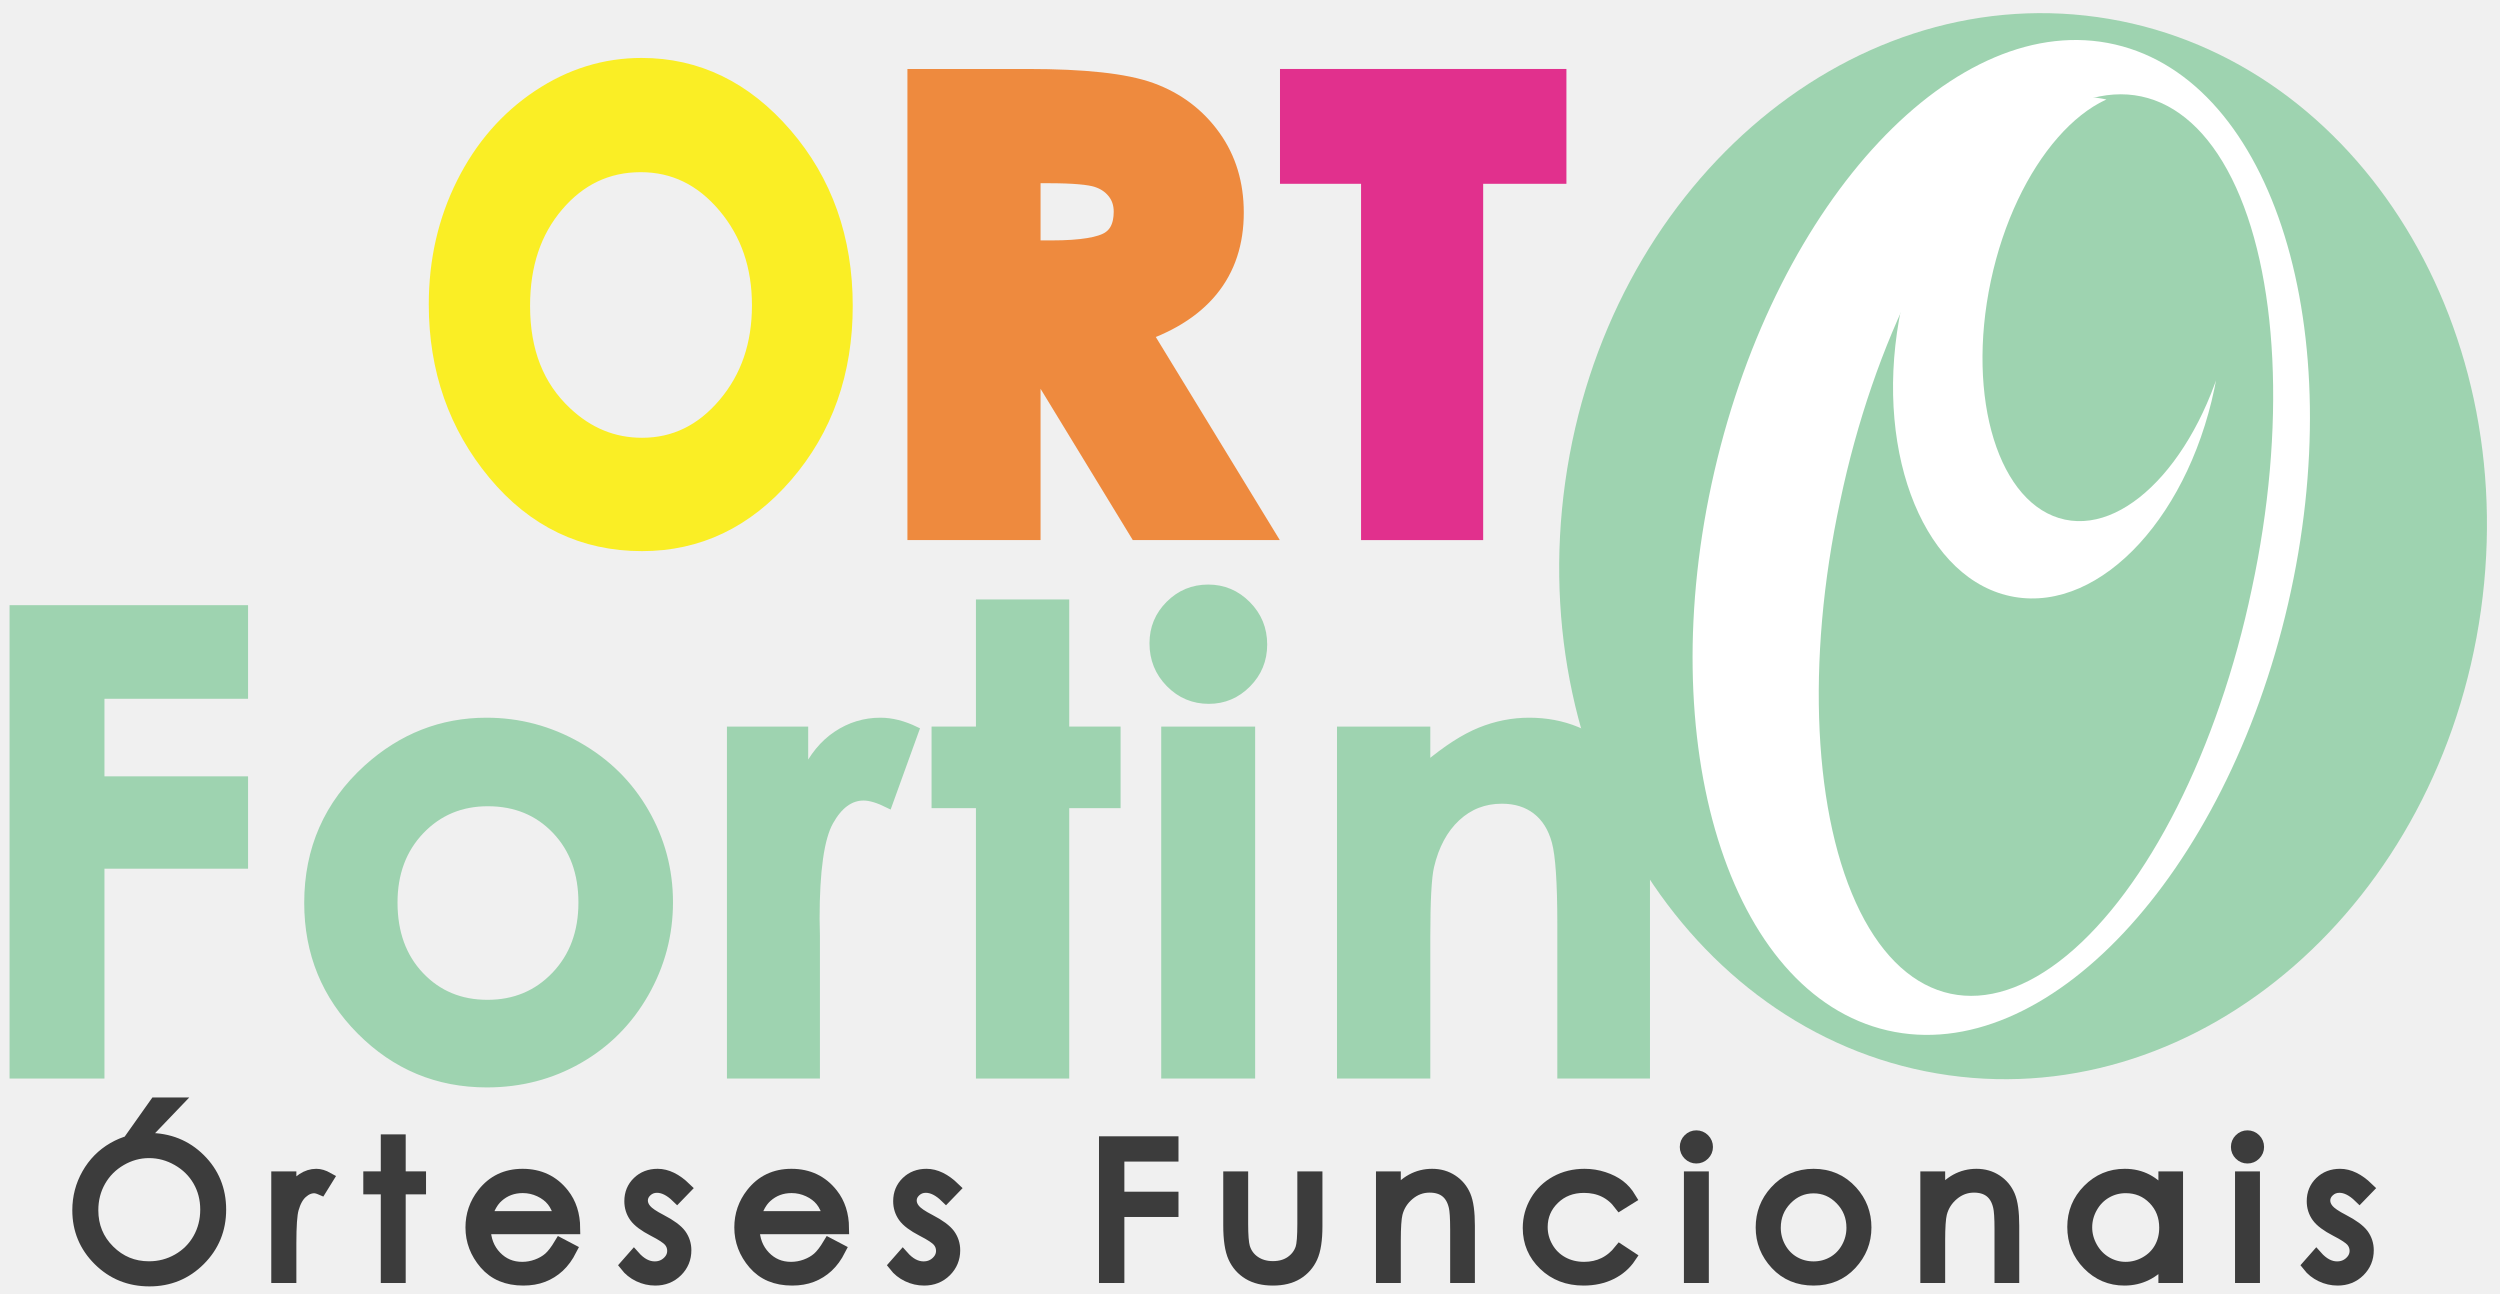
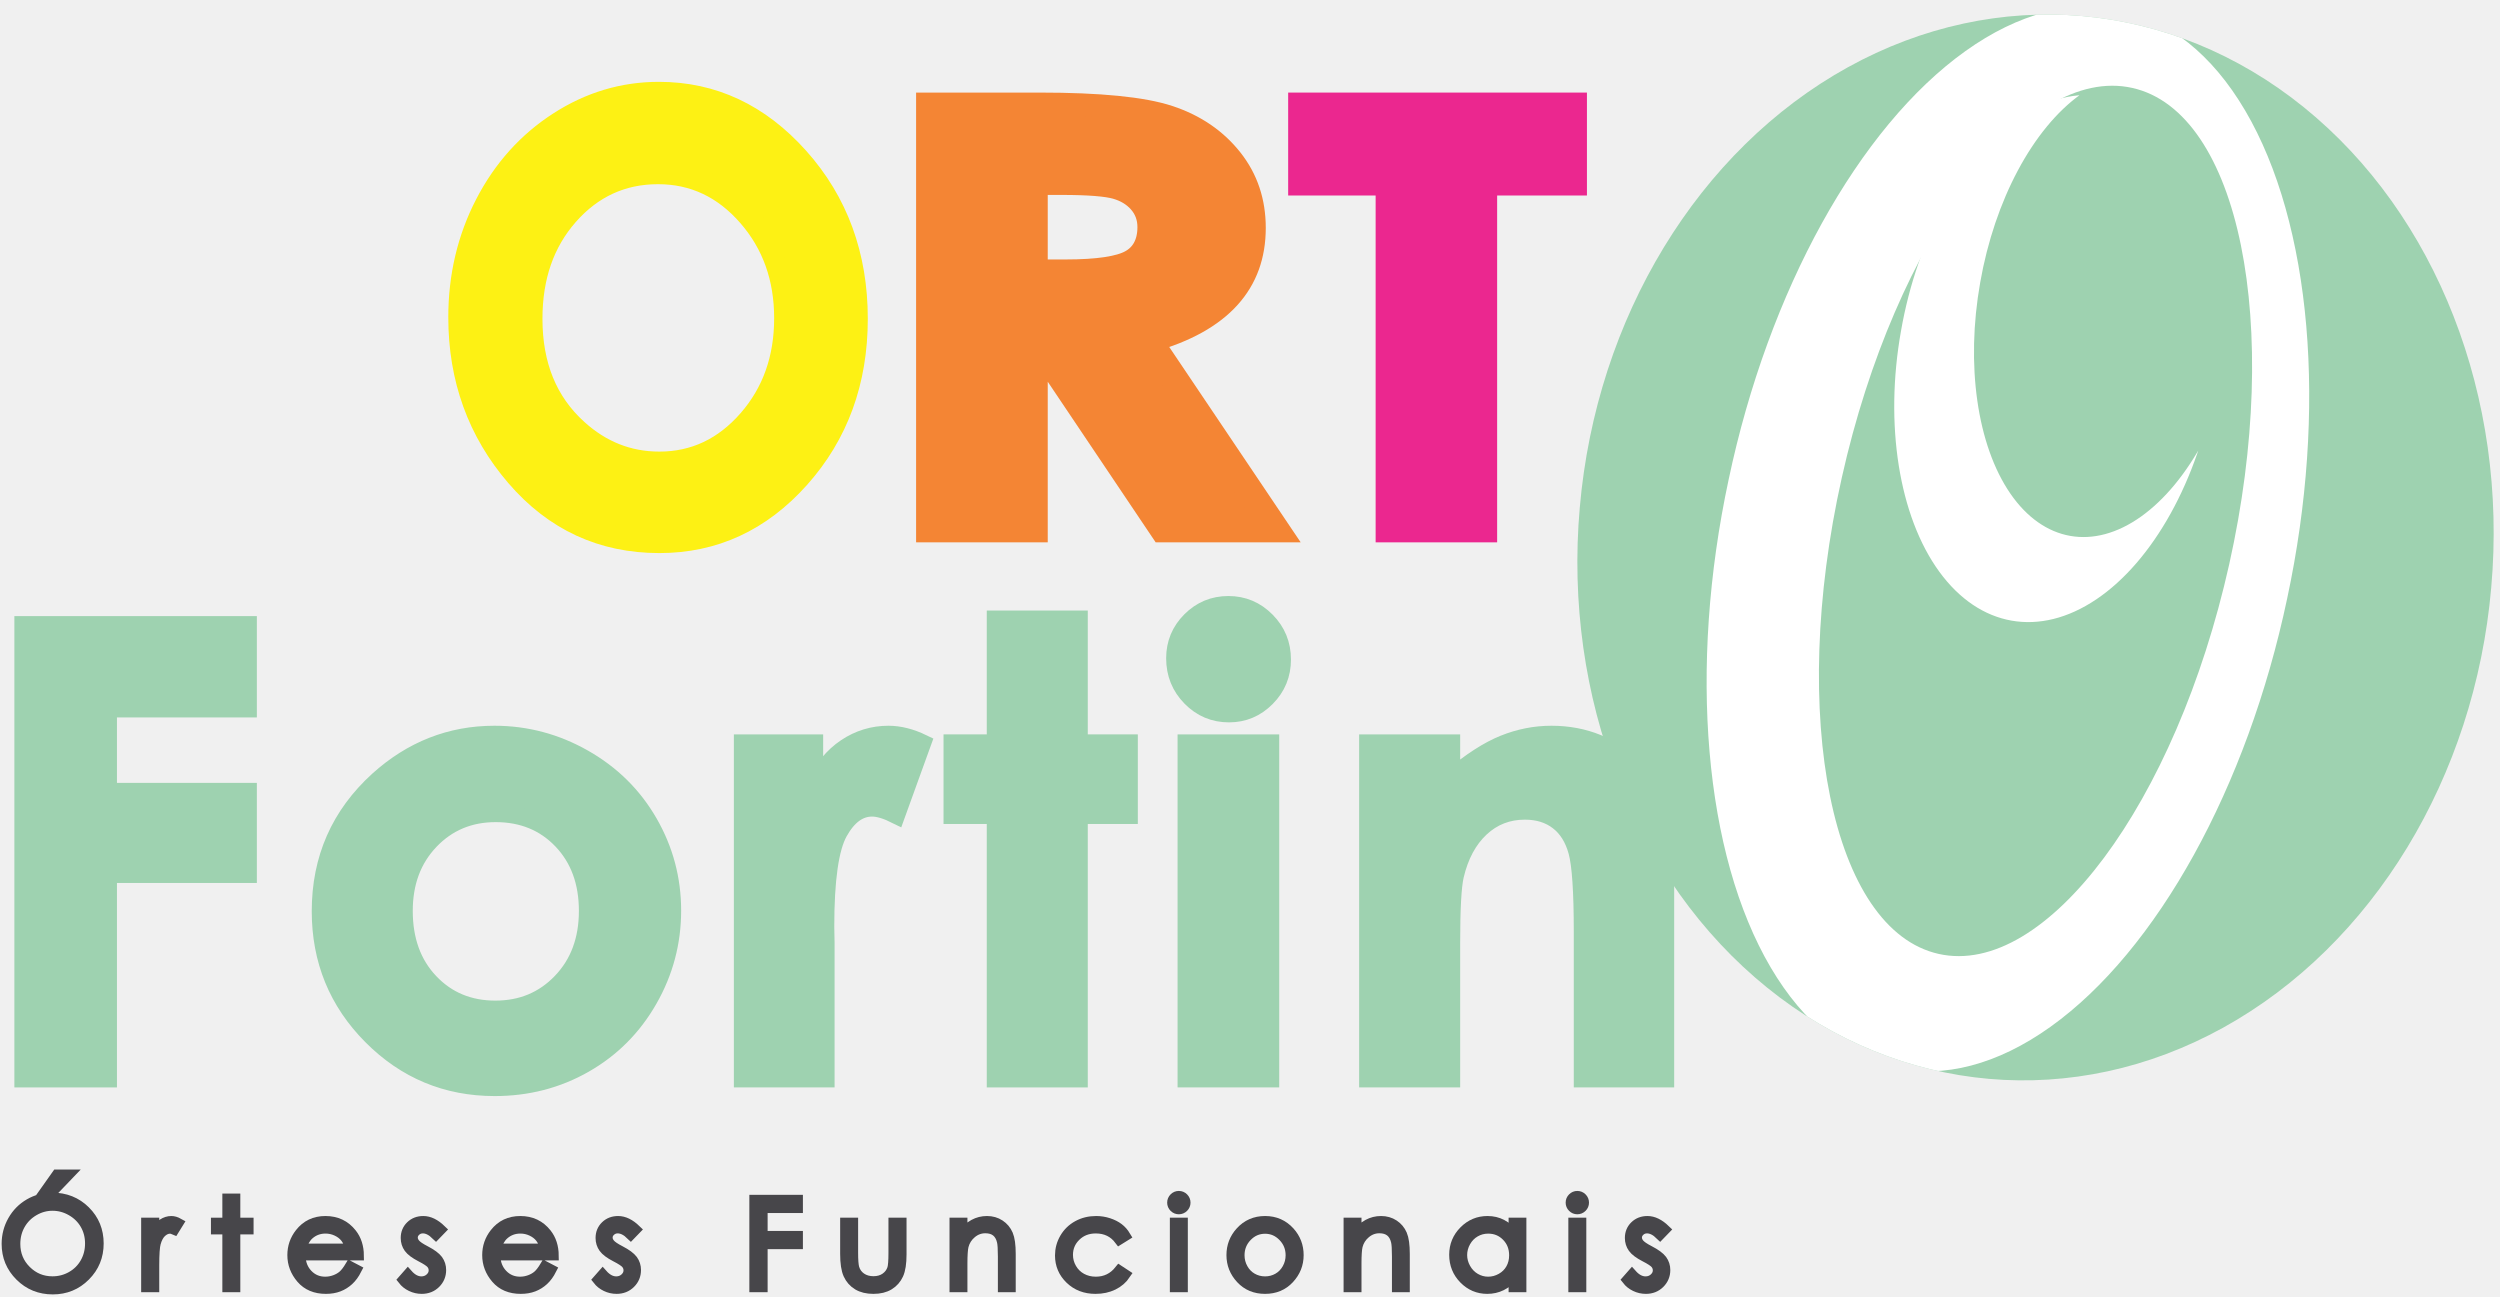
- <svg xmlns="http://www.w3.org/2000/svg" viewBox="19.83 45.56 114.64 59.31" width="1146" height="593">
+ <svg xmlns="http://www.w3.org/2000/svg" viewBox="0.13 -0.76 235.53 122.08" width="2355" height="1221">
  <defs>
+     <clipPath id="c0">
+       <path d="M234.836 54.556A43.1 50.2 5 1 1 148.964 47.044A43.1 50.2 5 1 1 234.836 54.556Z" />
+     </clipPath>
    <clipPath id="c3">
-       <path d="M121.488 62.785A7.4 11.6 10 1 1 106.912 60.215A7.4 11.6 10 1 1 121.488 62.785Z" />
+       <path d="M208.772 35.605A15 25 10 1 1 179.228 30.395A15 25 10 1 1 208.772 35.605Z" />
    </clipPath>
  </defs>
-   <g fill="#FAEE25">
-     <path transform="translate(39.000 69.575) scale(0.02432 0.028)" d="M421.39-736.33L421.39-736.33Q573.73-736.33 683.35-625.98Q792.97-515.63 792.97-356.93L792.97-356.93Q792.97-199.71 684.81-90.82Q576.66 18.07 422.36 18.07L422.36 18.07Q260.74 18.07 153.81-93.75Q46.88-205.57 46.88-359.38L46.88-359.38Q46.88-462.40 96.68-548.83Q146.48-635.25 233.64-685.79Q320.80-736.33 421.39-736.33ZM419.92-602.54L419.92-602.54Q320.31-602.54 252.44-533.20Q184.57-463.87 184.57-356.93L184.57-356.93Q184.57-237.79 270.02-168.46L270.02-168.46Q336.43-114.26 422.36-114.26L422.36-114.26Q519.53-114.26 587.89-184.57Q656.25-254.88 656.25-357.91L656.25-357.91Q656.25-460.45 587.40-531.49Q518.55-602.54 419.92-602.54Z" stroke="#FAEE25" stroke-width="53.3" stroke-linejoin="miter" stroke-miterlimit="3" />
+   <g fill="#FDF114">
+     <path transform="translate(40.970 49.242) scale(0.05038 0.056)" d="M421.39-736.33L421.39-736.33Q573.73-736.33 683.35-625.98Q792.97-515.63 792.97-356.93L792.97-356.93Q792.97-199.71 684.81-90.82Q576.66 18.07 422.36 18.07L422.36 18.07Q260.74 18.07 153.81-93.75Q46.88-205.57 46.88-359.38L46.88-359.38Q46.88-462.40 96.68-548.83Q146.48-635.25 233.64-685.79Q320.80-736.33 421.39-736.33ZM419.92-602.54L419.92-602.54Q320.31-602.54 252.44-533.20Q184.57-463.87 184.57-356.93L184.57-356.93Q184.57-237.79 270.02-168.46L270.02-168.46Q336.43-114.26 422.36-114.26L422.36-114.26Q519.53-114.26 587.89-184.57Q656.25-254.88 656.25-357.91L656.25-357.91Q656.25-460.45 587.40-531.49Q518.55-602.54 419.92-602.54Z" stroke="#FDF114" stroke-width="38.4" stroke-linejoin="miter" stroke-miterlimit="3" />
  </g>
-   <g fill="#EE8A3E">
-     <path transform="translate(59.363 69.575) scale(0.03213 0.028)" d="M91.31 0L91.31-718.26L236.33-718.26Q355.47-718.26 406.01-697.02Q456.54-675.78 487.30-626.46Q518.07-577.15 518.07-509.77L518.07-509.77Q518.07-438.96 484.13-391.36Q450.20-343.75 381.84-319.34L381.84-319.34L551.76 0L402.34 0L240.72-304.20L228.03-304.20L228.03 0L91.31 0ZM228.03-584.47L228.03-437.50L271.00-437.50Q336.43-437.50 361.08-454.59Q385.74-471.68 385.74-511.23L385.74-511.23Q385.74-534.67 373.54-552.00Q361.33-569.34 340.82-576.90Q320.31-584.47 265.63-584.47L265.63-584.47L228.03-584.47Z" stroke="#EE8A3E" stroke-width="53.3" stroke-linejoin="miter" stroke-miterlimit="3" />
+   <g fill="#F48534">
+     <path transform="translate(81.331 49.242) scale(0.07082 0.056)" d="M91.31 0L91.31-718.26L236.33-718.26Q355.47-718.26 406.01-697.02Q456.54-675.78 487.30-626.46Q518.07-577.15 518.07-509.77L518.07-509.77Q518.07-438.96 484.13-391.36Q450.20-343.75 381.84-319.34L381.84-319.34L551.76 0L402.34 0L240.72-304.20L228.03-304.20L228.03 0L91.31 0ZM228.03-584.47L228.03-437.50L271.00-437.50Q336.43-437.50 361.08-454.59Q385.74-471.68 385.74-511.23L385.74-511.23Q385.74-534.67 373.54-552.00Q361.33-569.34 340.82-576.90Q320.31-584.47 265.63-584.47L265.63-584.47L228.03-584.47Z" stroke="#F48534" stroke-width="38.4" stroke-linejoin="miter" stroke-miterlimit="3" />
  </g>
-   <g fill="#E1308D">
-     <path transform="translate(78.975 69.575) scale(0.02917 0.028)" d="M11.23-583.50L11.23-718.26L408.20-718.26L408.20-583.50L277.34-583.50L277.34 0L138.67 0L138.67-583.50L11.23-583.50Z" stroke="#E1308D" stroke-width="53.3" stroke-linejoin="miter" stroke-miterlimit="3" />
+   <g fill="#EB278F">
+     <path transform="translate(122.007 49.242) scale(0.06465 0.056)" d="M11.23-583.50L11.23-718.26L408.20-718.26L408.20-583.50L277.34-583.50L277.34 0L138.67 0L138.67-583.50L11.23-583.50Z" stroke="#EB278F" stroke-width="38.4" stroke-linejoin="miter" stroke-miterlimit="3" />
  </g>
-   <g fill="#9ED3B0">
-     <path transform="translate(17.931 94.850) scale(0.02977)" d="M83.98 0L83.98-718.26L440.43-718.26L440.43-584.96L219.24-584.96L219.24-454.59L440.43-454.59L440.43-323.24L219.24-323.24L219.24 0L83.98 0Z" stroke="#9ED3B0" stroke-width="10.9" stroke-linejoin="miter" stroke-miterlimit="3" />
-     <path transform="translate(32.707 94.850) scale(0.02977)" d="M316.89-544.92L316.89-544.92Q392.09-544.92 458.25-507.32Q524.41-469.73 561.52-405.27Q598.63-340.82 598.63-266.11L598.63-266.11Q598.63-190.92 561.28-125.49Q523.93-60.06 459.47-23.19Q395.02 13.67 317.38 13.67L317.38 13.67Q203.13 13.67 122.31-67.63Q41.50-148.93 41.50-265.14L41.50-265.14Q41.50-389.65 132.81-472.66L132.81-472.66Q212.89-544.92 316.89-544.92ZM318.85-419.43L318.85-419.43Q256.84-419.43 215.58-376.22Q174.32-333.01 174.32-265.63L174.32-265.63Q174.32-196.29 215.09-153.32Q255.86-110.35 318.36-110.35L318.36-110.35Q380.86-110.35 422.36-153.81Q463.87-197.27 463.87-265.63L463.87-265.63Q463.87-333.98 423.10-376.71Q382.32-419.43 318.85-419.43Z" stroke="#9ED3B0" stroke-width="10.9" stroke-linejoin="miter" stroke-miterlimit="3" />
-     <path transform="translate(52.251 94.850) scale(0.02977)" d="M36.13 0L36.13-531.25L150.39-531.25L150.39-464.36Q168.95-503.91 199.71-524.41Q230.47-544.92 267.09-544.92L267.09-544.92Q292.97-544.92 321.29-531.25L321.29-531.25L279.79-416.50Q256.35-428.22 241.21-428.22L241.21-428.22Q210.45-428.22 189.21-390.14Q167.97-352.05 167.97-240.72L167.97-240.72L168.46-214.84L168.46 0L36.13 0Z" stroke="#9ED3B0" stroke-width="10.9" stroke-linejoin="miter" stroke-miterlimit="3" />
-     <path transform="translate(62.259 94.850) scale(0.02977)" d="M83.50-531.25L83.50-727.05L216.31-727.05L216.31-531.25L295.41-531.25L295.41-416.50L216.31-416.50L216.31 0L83.50 0L83.50-416.50L15.14-416.50L15.14-531.25L83.50-531.25Z" stroke="#9ED3B0" stroke-width="10.9" stroke-linejoin="miter" stroke-miterlimit="3" />
-     <path transform="translate(71.671 94.850) scale(0.02977)" d="M119.63-750L119.63-750Q154.79-750 179.93-724.61Q205.08-699.22 205.08-663.09L205.08-663.09Q205.08-627.44 180.18-602.29Q155.27-577.15 120.61-577.15L120.61-577.15Q84.96-577.15 59.81-602.78Q34.67-628.42 34.67-665.04L34.67-665.04Q34.67-700.20 59.57-725.10Q84.47-750 119.63-750ZM52.73 0L52.73-531.25L186.52-531.25L186.52 0L52.73 0Z" stroke="#9ED3B0" stroke-width="10.9" stroke-linejoin="miter" stroke-miterlimit="3" />
-     <path transform="translate(79.296 94.850) scale(0.02977)" d="M67.38 0L67.38-531.25L200.20-531.25L200.20-477.05Q245.61-515.14 282.47-530.03Q319.34-544.92 357.91-544.92L357.91-544.92Q437.01-544.92 492.19-489.75L492.19-489.75Q538.57-442.87 538.57-351.07L538.57-351.07L538.57 0L406.74 0L406.74-232.91Q406.74-328.13 398.19-359.38Q389.65-390.63 368.41-406.98Q347.17-423.34 315.92-423.34L315.92-423.34Q275.39-423.34 246.34-396.24Q217.29-369.14 206.05-321.29L206.05-321.29Q200.20-296.39 200.20-213.38L200.20-213.38L200.20 0L67.38 0Z" stroke="#9ED3B0" stroke-width="10.9" stroke-linejoin="miter" stroke-miterlimit="3" />
+   <g fill="#9ED2B0">
+     <path transform="translate(-2.718 100.869) scale(0.05959)" d="M83.98 0L83.98-718.26L440.43-718.26L440.43-584.96L219.24-584.96L219.24-454.59L440.43-454.59L440.43-323.24L219.24-323.24L219.24 0L83.98 0Z" stroke="#9ED2B0" stroke-width="26.9" stroke-linejoin="miter" stroke-miterlimit="3" />
+     <path transform="translate(27.828 100.869) scale(0.05959)" d="M316.89-544.92L316.89-544.92Q392.09-544.92 458.25-507.32Q524.41-469.73 561.52-405.27Q598.63-340.82 598.63-266.11L598.63-266.11Q598.63-190.92 561.28-125.49Q523.93-60.06 459.47-23.19Q395.02 13.67 317.38 13.67L317.38 13.67Q203.13 13.67 122.31-67.63Q41.50-148.93 41.50-265.14L41.50-265.14Q41.50-389.65 132.81-472.66L132.81-472.66Q212.89-544.92 316.89-544.92ZM318.85-419.43L318.85-419.43Q256.84-419.43 215.58-376.22Q174.32-333.01 174.32-265.63L174.32-265.63Q174.32-196.29 215.09-153.32Q255.86-110.35 318.36-110.35L318.36-110.35Q380.86-110.35 422.36-153.81Q463.87-197.27 463.87-265.63L463.87-265.63Q463.87-333.98 423.10-376.71Q382.32-419.43 318.85-419.43Z" stroke="#9ED2B0" stroke-width="26.9" stroke-linejoin="miter" stroke-miterlimit="3" />
+     <path transform="translate(67.918 100.869) scale(0.05959)" d="M36.13 0L36.13-531.25L150.39-531.25L150.39-464.36Q168.95-503.91 199.71-524.41Q230.47-544.92 267.09-544.92L267.09-544.92Q292.97-544.92 321.29-531.25L321.29-531.25L279.79-416.50Q256.35-428.22 241.21-428.22L241.21-428.22Q210.45-428.22 189.21-390.14Q167.97-352.05 167.97-240.72L167.97-240.72L168.46-214.84L168.46 0L36.13 0Z" stroke="#9ED2B0" stroke-width="26.9" stroke-linejoin="miter" stroke-miterlimit="3" />
+     <path transform="translate(88.921 100.869) scale(0.05959)" d="M83.50-531.25L83.50-727.05L216.31-727.05L216.31-531.25L295.41-531.25L295.41-416.50L216.31-416.50L216.31 0L83.50 0L83.50-416.50L15.14-416.50L15.14-531.25L83.50-531.25Z" stroke="#9ED2B0" stroke-width="26.9" stroke-linejoin="miter" stroke-miterlimit="3" />
+     <path transform="translate(108.731 100.869) scale(0.05959)" d="M119.63-750L119.63-750Q154.79-750 179.93-724.61Q205.08-699.22 205.08-663.09L205.08-663.09Q205.08-627.44 180.18-602.29Q155.27-577.15 120.61-577.15L120.61-577.15Q84.96-577.15 59.81-602.78Q34.67-628.42 34.67-665.04L34.67-665.04Q34.67-700.20 59.57-725.10Q84.47-750 119.63-750ZM52.73 0L52.73-531.25L186.52-531.25L186.52 0L52.73 0Z" stroke="#9ED2B0" stroke-width="26.9" stroke-linejoin="miter" stroke-miterlimit="3" />
+     <path transform="translate(124.963 100.869) scale(0.05959)" d="M67.38 0L67.38-531.25L200.20-531.25L200.20-477.05Q245.61-515.14 282.47-530.03Q319.34-544.92 357.91-544.92L357.91-544.92Q437.01-544.92 492.19-489.75L492.19-489.75Q538.57-442.87 538.57-351.07L538.57-351.07L538.57 0L406.74 0L406.74-232.91Q406.74-328.13 398.19-359.38Q389.65-390.63 368.41-406.98Q347.17-423.34 315.92-423.34L315.92-423.34Q275.39-423.34 246.34-396.24Q217.29-369.14 206.05-321.29L206.05-321.29Q200.20-296.39 200.20-213.38L200.20-213.38L200.20 0L67.38 0Z" stroke="#9ED2B0" stroke-width="26.9" stroke-linejoin="miter" stroke-miterlimit="3" />
  </g>
-   <path fill="#9ED3B0" d="M133.594 73.55A21.2 24.5 8 1 1 91.606 67.65A21.2 24.5 8 1 1 133.594 73.55Z" />
-   <path fill="#FFFFFF" fill-rule="evenodd" d="M124.754 73.237A13.5 23.2 13 1 1 98.446 67.163A13.5 23.2 13 1 1 124.754 73.237ZM123.089 72.556A9.65 20.9 12 1 1 104.211 68.544A9.65 20.9 12 1 1 123.089 72.556Z" />
-   <path fill="#FFFFFF" fill-rule="evenodd" clip-path="url(#c3)" d="M121.488 62.785A7.4 11.6 10 1 1 106.912 60.215A7.4 11.6 10 1 1 121.488 62.785ZM122.078 60.764A5.6 10 12 1 1 111.122 58.436A5.6 10 12 1 1 122.078 60.764Z" />
-   <g fill="#3C3C3C">
-     <path transform="translate(22.938 104.113) scale(0.0086)" d="M429.69-736.33L429.69-736.33Q592.77-736.33 702.64-627.44Q812.50-518.55 812.50-359.38L812.50-359.38Q812.50-201.66 702.88-91.80Q593.26 18.07 435.55 18.07L435.55 18.07Q275.88 18.07 166.02-91.31Q56.15-200.68 56.15-355.96L56.15-355.96Q56.15-459.47 106.20-547.85Q156.25-636.23 242.68-686.28Q329.10-736.33 429.69-736.33ZM433.11-666.02L433.11-666.02Q353.52-666.02 282.23-624.51Q210.94-583.01 170.90-512.70Q130.86-442.38 130.86-355.96L130.86-355.96Q130.86-228.03 219.48-139.89Q308.11-51.76 433.11-51.76L433.11-51.76Q516.60-51.76 587.65-92.29Q658.69-132.81 698.49-203.13Q738.28-273.44 738.28-359.38L738.28-359.38Q738.28-444.82 698.49-513.92Q658.69-583.01 586.43-624.51Q514.16-666.02 433.11-666.02ZM361.33-774.90L467.77-925.29L572.75-925.29L428.71-774.90L361.33-774.90Z" stroke="#3C3C3C" stroke-width="64.0" stroke-linejoin="miter" stroke-miterlimit="3" />
-     <path transform="translate(32.112 104.113) scale(0.0086)" d="M50.29 0L50.29-531.25L120.12-531.25L120.12-453.61Q151.37-499.51 186.04-522.22Q220.70-544.92 258.30-544.92L258.30-544.92Q286.62-544.92 318.85-526.86L318.85-526.86L283.20-469.24Q261.72-478.52 247.07-478.52L247.07-478.52Q212.89-478.52 181.15-450.44Q149.41-422.36 132.81-363.28L132.81-363.28Q120.12-317.87 120.12-179.69L120.12-179.69L120.12 0L50.29 0Z" stroke="#3C3C3C" stroke-width="64.0" stroke-linejoin="miter" stroke-miterlimit="3" />
-     <path transform="translate(36.399 104.113) scale(0.0086)" d="M135.74-531.25L135.74-728.52L204.59-728.52L204.59-531.25L312.99-531.25L312.99-472.66L204.59-472.66L204.59 0L135.74 0L135.74-472.66L42.48-472.66L42.48-531.25L135.74-531.25Z" stroke="#3C3C3C" stroke-width="64.0" stroke-linejoin="miter" stroke-miterlimit="3" />
-     <path transform="translate(41.013 104.113) scale(0.0086)" d="M523.44-176.27L523.44-176.27L581.05-146.00Q552.73-90.33 515.63-56.15Q478.52-21.97 432.13-4.15Q385.74 13.67 327.15 13.67L327.15 13.67Q197.27 13.67 124.02-71.53Q50.78-156.74 50.78-264.16L50.78-264.16Q50.78-365.23 112.79-444.34L112.79-444.34Q191.41-544.92 323.24-544.92L323.24-544.92Q458.98-544.92 540.04-441.89L540.04-441.89Q597.66-369.14 598.63-260.25L598.63-260.25L121.09-260.25Q123.05-167.48 180.18-108.15Q237.30-48.83 321.29-48.83L321.29-48.83Q361.82-48.83 400.15-62.99Q438.48-77.15 465.33-100.59Q492.19-124.02 523.44-176.27ZM127.93-319.34L523.44-319.34Q509.77-374.02 483.64-406.74Q457.52-439.45 414.55-459.47Q371.58-479.49 324.22-479.49L324.22-479.49Q246.09-479.49 189.94-429.20L189.94-429.20Q148.93-392.58 127.93-319.34L127.93-319.34Z" stroke="#3C3C3C" stroke-width="64.0" stroke-linejoin="miter" stroke-miterlimit="3" />
-     <path transform="translate(48.302 104.113) scale(0.0086)" d="M343.26-473.14L343.26-473.14L299.32-427.73Q244.63-480.96 192.38-480.96L192.38-480.96Q159.18-480.96 135.50-458.98Q111.82-437.01 111.82-407.71L111.82-407.71Q111.82-381.84 131.35-358.40L131.35-358.40Q150.88-334.47 213.38-302.25L213.38-302.25Q289.55-262.70 316.89-226.07L316.89-226.07Q343.75-188.96 343.75-142.58L343.75-142.58Q343.75-77.15 297.85-31.74Q251.95 13.67 183.11 13.67L183.11 13.67Q137.21 13.67 95.46-6.35Q53.71-26.37 26.37-61.52L26.37-61.52L69.34-110.35Q121.58-51.27 180.18-51.27L180.18-51.27Q221.19-51.27 250-77.64Q278.81-104.00 278.81-139.65L278.81-139.65Q278.81-168.95 259.77-191.89L259.77-191.89Q240.72-214.36 173.83-248.54L173.83-248.54Q102.05-285.64 76.17-321.78L76.17-321.78Q50.29-357.91 50.29-404.30L50.29-404.30Q50.29-464.84 91.55-504.88Q132.81-544.92 195.80-544.92L195.80-544.92Q269.04-544.92 343.26-473.14Z" stroke="#3C3C3C" stroke-width="64.0" stroke-linejoin="miter" stroke-miterlimit="3" />
-     <path transform="translate(53.341 104.113) scale(0.0086)" d="M523.44-176.27L523.44-176.27L581.05-146.00Q552.73-90.33 515.63-56.15Q478.52-21.97 432.13-4.15Q385.74 13.67 327.15 13.67L327.15 13.67Q197.27 13.67 124.02-71.53Q50.78-156.74 50.78-264.16L50.78-264.16Q50.78-365.23 112.79-444.34L112.79-444.34Q191.41-544.92 323.24-544.92L323.24-544.92Q458.98-544.92 540.04-441.89L540.04-441.89Q597.66-369.14 598.63-260.25L598.63-260.25L121.09-260.25Q123.05-167.48 180.18-108.15Q237.30-48.83 321.29-48.83L321.29-48.83Q361.82-48.83 400.15-62.99Q438.48-77.15 465.33-100.59Q492.19-124.02 523.44-176.27ZM127.93-319.34L523.44-319.34Q509.77-374.02 483.64-406.74Q457.52-439.45 414.55-459.47Q371.58-479.49 324.22-479.49L324.22-479.49Q246.09-479.49 189.94-429.20L189.94-429.20Q148.93-392.58 127.93-319.34L127.93-319.34Z" stroke="#3C3C3C" stroke-width="64.0" stroke-linejoin="miter" stroke-miterlimit="3" />
-     <path transform="translate(60.630 104.113) scale(0.0086)" d="M343.26-473.14L343.26-473.14L299.32-427.73Q244.63-480.96 192.38-480.96L192.38-480.96Q159.18-480.96 135.50-458.98Q111.82-437.01 111.82-407.71L111.82-407.71Q111.82-381.84 131.35-358.40L131.35-358.40Q150.88-334.47 213.38-302.25L213.38-302.25Q289.55-262.70 316.89-226.07L316.89-226.07Q343.75-188.96 343.75-142.58L343.75-142.58Q343.75-77.15 297.85-31.74Q251.95 13.67 183.11 13.67L183.11 13.67Q137.21 13.67 95.46-6.35Q53.71-26.37 26.37-61.52L26.37-61.52L69.34-110.35Q121.58-51.27 180.18-51.27L180.18-51.27Q221.19-51.27 250-77.64Q278.81-104.00 278.81-139.65L278.81-139.65Q278.81-168.95 259.77-191.89L259.77-191.89Q240.72-214.36 173.83-248.54L173.83-248.54Q102.05-285.64 76.17-321.78L76.17-321.78Q50.29-357.91 50.29-404.30L50.29-404.30Q50.29-464.84 91.55-504.88Q132.81-544.92 195.80-544.92L195.80-544.92Q269.04-544.92 343.26-473.14Z" stroke="#3C3C3C" stroke-width="64.0" stroke-linejoin="miter" stroke-miterlimit="3" />
-     <path transform="translate(65.668 104.113) scale(0.0086)" d="" stroke="#3C3C3C" stroke-width="64.0" stroke-linejoin="miter" stroke-miterlimit="3" />
-     <path transform="translate(69.749 104.113) scale(0.0086)" d="M87.40 0L87.40-718.26L447.27-718.26L447.27-647.46L158.69-647.46L158.69-422.85L447.27-422.85L447.27-352.05L158.69-352.05L158.69 0L87.40 0Z" stroke="#3C3C3C" stroke-width="64.0" stroke-linejoin="miter" stroke-miterlimit="3" />
-     <path transform="translate(75.619 104.113) scale(0.0086)" d="M67.38-275.39L67.38-531.25L136.23-531.25L136.23-283.20Q136.23-192.38 146.00-158.20L146.00-158.20Q160.64-109.38 201.90-81.05Q243.16-52.73 300.29-52.73L300.29-52.73Q357.42-52.73 397.22-80.32Q437.01-107.91 452.15-152.83L452.15-152.83Q462.40-183.59 462.40-283.20L462.40-283.20L462.40-531.25L532.23-531.25L532.23-270.51Q532.23-160.64 506.59-104.98Q480.96-49.32 429.44-17.82Q377.93 13.67 300.29 13.67L300.29 13.67Q222.66 13.67 170.65-17.82Q118.65-49.32 93.02-105.71Q67.38-162.11 67.38-275.39L67.38-275.39Z" stroke="#3C3C3C" stroke-width="64.0" stroke-linejoin="miter" stroke-miterlimit="3" />
-     <path transform="translate(82.547 104.113) scale(0.0086)" d="M76.17 0L76.17-531.25L144.53-531.25L144.53-436.04Q185.55-490.72 235.35-517.82Q285.16-544.92 343.75-544.92L343.75-544.92Q403.32-544.92 449.46-514.65Q495.61-484.38 517.58-433.11Q539.55-381.84 539.55-273.44L539.55-273.44L539.55 0L471.68 0L471.68-253.42Q471.68-345.21 463.87-375.98L463.87-375.98Q451.66-428.71 417.97-455.32Q384.28-481.93 330.08-481.93L330.08-481.93Q268.07-481.93 218.99-440.92Q169.92-399.90 154.30-339.36L154.30-339.36Q144.53-299.80 144.53-194.82L144.53-194.82L144.53 0L76.17 0Z" stroke="#3C3C3C" stroke-width="64.0" stroke-linejoin="miter" stroke-miterlimit="3" />
-     <path transform="translate(89.492 104.113) scale(0.0086)" d="M591.80-420.90L591.80-420.90L537.60-387.21Q467.29-480.47 345.70-480.47L345.70-480.47Q248.54-480.47 184.33-417.97Q120.12-355.47 120.12-266.11L120.12-266.11Q120.12-208.01 149.66-156.74Q179.20-105.47 230.71-77.15Q282.23-48.83 346.19-48.83L346.19-48.83Q463.38-48.83 537.60-142.09L537.60-142.09L591.80-106.45Q553.71-49.32 489.50-17.82Q425.29 13.67 343.26 13.67L343.26 13.67Q217.29 13.67 134.28-66.41Q51.27-146.48 51.27-261.23L51.27-261.23Q51.27-338.38 90.09-404.54Q128.91-470.70 196.78-507.81Q264.65-544.92 348.63-544.92L348.63-544.92Q401.37-544.92 450.44-528.81Q499.51-512.70 533.69-486.82Q567.87-460.94 591.80-420.90Z" stroke="#3C3C3C" stroke-width="64.0" stroke-linejoin="miter" stroke-miterlimit="3" />
-     <path transform="translate(96.756 104.113) scale(0.0086)" d="M100.10-750L100.10-750Q123.54-750 140.14-733.40Q156.74-716.80 156.74-693.36L156.74-693.36Q156.74-670.41 140.14-653.81Q123.54-637.21 100.10-637.21L100.10-637.21Q77.15-637.21 60.55-653.81Q43.95-670.41 43.95-693.36L43.95-693.36Q43.95-716.80 60.55-733.40Q77.15-750 100.10-750ZM65.92 0L65.92-531.25L134.77-531.25L134.77 0L65.92 0Z" stroke="#3C3C3C" stroke-width="64.0" stroke-linejoin="miter" stroke-miterlimit="3" />
-     <path transform="translate(100.177 104.113) scale(0.0086)" d="M327.64-544.92L327.64-544.92Q450.20-544.92 530.76-456.05L530.76-456.05Q604.00-375 604.00-264.16L604.00-264.16Q604.00-152.83 526.61-69.58Q449.22 13.67 327.64 13.67L327.64 13.67Q205.57 13.67 128.17-69.58Q50.78-152.83 50.78-264.16L50.78-264.16Q50.78-374.51 124.02-455.57L124.02-455.57Q204.59-544.92 327.64-544.92ZM327.64-478.03L327.64-478.03Q242.68-478.03 181.64-415.04Q120.61-352.05 120.61-262.70L120.61-262.70Q120.61-205.08 148.44-155.27Q176.27-105.47 223.63-78.37Q271.00-51.27 327.64-51.27L327.64-51.27Q384.28-51.27 431.64-78.37Q479.00-105.47 506.84-155.27Q534.67-205.08 534.67-262.70L534.67-262.70Q534.67-352.05 473.39-415.04Q412.11-478.03 327.64-478.03Z" stroke="#3C3C3C" stroke-width="64.0" stroke-linejoin="miter" stroke-miterlimit="3" />
-     <path transform="translate(107.509 104.113) scale(0.0086)" d="M76.17 0L76.17-531.25L144.53-531.25L144.53-436.04Q185.55-490.72 235.35-517.82Q285.16-544.92 343.75-544.92L343.75-544.92Q403.32-544.92 449.46-514.65Q495.61-484.38 517.58-433.11Q539.55-381.84 539.55-273.44L539.55-273.44L539.55 0L471.68 0L471.68-253.42Q471.68-345.21 463.87-375.98L463.87-375.98Q451.66-428.71 417.97-455.32Q384.28-481.93 330.08-481.93L330.08-481.93Q268.07-481.93 218.99-440.92Q169.92-399.90 154.30-339.36L154.30-339.36Q144.53-299.80 144.53-194.82L144.53-194.82L144.53 0L76.17 0Z" stroke="#3C3C3C" stroke-width="64.0" stroke-linejoin="miter" stroke-miterlimit="3" />
-     <path transform="translate(114.453 104.113) scale(0.0086)" d="M538.09-531.25L605.47-531.25L605.47 0L538.09 0L538.09-91.31Q495.12-39.06 441.65-12.70Q388.18 13.67 324.71 13.67L324.71 13.67Q211.91 13.67 132.08-68.12Q52.25-149.90 52.25-267.09L52.25-267.09Q52.25-381.84 132.81-463.38Q213.38-544.92 326.66-544.92L326.66-544.92Q392.09-544.92 445.07-517.09Q498.05-489.26 538.09-433.59L538.09-433.59L538.09-531.25ZM332.03-479.00L332.03-479.00Q274.90-479.00 226.56-450.93Q178.22-422.85 149.66-372.07Q121.09-321.29 121.09-264.65L121.09-264.65Q121.09-208.50 149.90-157.23Q178.71-105.96 227.29-77.39Q275.88-48.83 331.54-48.83L331.54-48.83Q387.70-48.83 437.99-77.15Q488.28-105.47 515.38-153.81Q542.48-202.15 542.48-262.70L542.48-262.70Q542.48-354.98 481.69-416.99Q420.90-479.00 332.03-479.00Z" stroke="#3C3C3C" stroke-width="64.0" stroke-linejoin="miter" stroke-miterlimit="3" />
-     <path transform="translate(122.028 104.113) scale(0.0086)" d="M100.10-750L100.10-750Q123.54-750 140.14-733.40Q156.74-716.80 156.74-693.36L156.74-693.36Q156.74-670.41 140.14-653.81Q123.54-637.21 100.10-637.21L100.10-637.21Q77.15-637.21 60.55-653.81Q43.95-670.41 43.95-693.36L43.95-693.36Q43.95-716.80 60.55-733.40Q77.15-750 100.10-750ZM65.92 0L65.92-531.25L134.77-531.25L134.77 0L65.92 0Z" stroke="#3C3C3C" stroke-width="64.0" stroke-linejoin="miter" stroke-miterlimit="3" />
-     <path transform="translate(125.450 104.113) scale(0.0086)" d="M343.26-473.14L343.26-473.14L299.32-427.73Q244.63-480.96 192.38-480.96L192.38-480.96Q159.18-480.96 135.50-458.98Q111.82-437.01 111.82-407.71L111.82-407.71Q111.82-381.84 131.35-358.40L131.35-358.40Q150.88-334.47 213.38-302.25L213.38-302.25Q289.55-262.70 316.89-226.07L316.89-226.07Q343.75-188.96 343.75-142.58L343.75-142.58Q343.75-77.15 297.85-31.74Q251.95 13.67 183.11 13.67L183.11 13.67Q137.21 13.67 95.46-6.35Q53.71-26.37 26.37-61.52L26.37-61.52L69.34-110.35Q121.58-51.27 180.18-51.27L180.18-51.27Q221.19-51.27 250-77.64Q278.81-104.00 278.81-139.65L278.81-139.65Q278.81-168.95 259.77-191.89L259.77-191.89Q240.72-214.36 173.83-248.54L173.83-248.54Q102.05-285.64 76.17-321.78L76.17-321.78Q50.29-357.91 50.29-404.30L50.29-404.30Q50.29-464.84 91.55-504.88Q132.81-544.92 195.80-544.92L195.80-544.92Q269.04-544.92 343.26-473.14Z" stroke="#3C3C3C" stroke-width="64.0" stroke-linejoin="miter" stroke-miterlimit="3" />
+   <path fill="#9ED2B0" d="M234.836 54.556A43.1 50.2 5 1 1 148.964 47.044A43.1 50.2 5 1 1 234.836 54.556Z" />
+   <g clip-path="url(#c0)">
+     <path fill="#FFFFFF" fill-rule="evenodd" d="M215.612 55.593A26.9 50.8 12 1 1 162.988 44.407A26.9 50.8 12 1 1 215.612 55.593ZM210.15 52.379A18.7 41.8 12.6 1 1 173.65 44.221A18.7 41.8 12.6 1 1 210.15 52.379Z" />
+     <path fill="#FFFFFF" fill-rule="evenodd" clip-path="url(#c3)" d="M208.772 35.605A15 25 10 1 1 179.228 30.395A15 25 10 1 1 208.772 35.605ZM211.31 30.171A12.5 22 10 1 1 186.69 25.829A12.5 22 10 1 1 211.31 30.171Z" />
+   </g>
+   <g fill="#47464A">
+     <path transform="translate(0.087 120.513) scale(0.01152)" d="M429.69-736.33L429.69-736.33Q592.77-736.33 702.64-627.44Q812.50-518.55 812.50-359.38L812.50-359.38Q812.50-201.66 702.88-91.80Q593.26 18.07 435.55 18.07L435.55 18.07Q275.88 18.07 166.02-91.31Q56.15-200.68 56.15-355.96L56.15-355.96Q56.15-459.47 106.20-547.85Q156.25-636.23 242.68-686.28Q329.10-736.33 429.69-736.33ZM433.11-666.02L433.11-666.02Q353.52-666.02 282.23-624.51Q210.94-583.01 170.90-512.70Q130.86-442.38 130.86-355.96L130.86-355.96Q130.86-228.03 219.48-139.89Q308.11-51.76 433.11-51.76L433.11-51.76Q516.60-51.76 587.65-92.29Q658.69-132.81 698.49-203.13Q738.28-273.44 738.28-359.38L738.28-359.38Q738.28-444.82 698.49-513.92Q658.69-583.01 586.43-624.51Q514.16-666.02 433.11-666.02ZM361.33-774.90L467.77-925.29L572.75-925.29L428.71-774.90L361.33-774.90Z" stroke="#47464A" stroke-width="78.1" stroke-linejoin="miter" stroke-miterlimit="3" />
+     <path transform="translate(13.299 120.513) scale(0.01152)" d="M50.29 0L50.29-531.25L120.12-531.25L120.12-453.61Q151.37-499.51 186.04-522.22Q220.70-544.92 258.30-544.92L258.30-544.92Q286.62-544.92 318.85-526.86L318.85-526.86L283.20-469.24Q261.72-478.52 247.07-478.52L247.07-478.52Q212.89-478.52 181.15-450.44Q149.41-422.36 132.81-363.28L132.81-363.28Q120.12-317.87 120.12-179.69L120.12-179.69L120.12 0L50.29 0Z" stroke="#47464A" stroke-width="78.1" stroke-linejoin="miter" stroke-miterlimit="3" />
+     <path transform="translate(19.964 120.513) scale(0.01152)" d="M135.74-531.25L135.74-728.52L204.59-728.52L204.59-531.25L312.99-531.25L312.99-472.66L204.59-472.66L204.59 0L135.74 0L135.74-472.66L42.48-472.66L42.48-531.25L135.74-531.25Z" stroke="#47464A" stroke-width="78.1" stroke-linejoin="miter" stroke-miterlimit="3" />
+     <path transform="translate(27.067 120.513) scale(0.01152)" d="M523.44-176.27L523.44-176.27L581.05-146.00Q552.73-90.33 515.63-56.15Q478.52-21.97 432.13-4.15Q385.74 13.67 327.15 13.67L327.15 13.67Q197.27 13.67 124.02-71.53Q50.78-156.74 50.78-264.16L50.78-264.16Q50.78-365.23 112.79-444.34L112.79-444.34Q191.41-544.92 323.24-544.92L323.24-544.92Q458.98-544.92 540.04-441.89L540.04-441.89Q597.66-369.14 598.63-260.25L598.63-260.25L121.09-260.25Q123.05-167.48 180.18-108.15Q237.30-48.83 321.29-48.83L321.29-48.83Q361.82-48.83 400.15-62.99Q438.48-77.15 465.33-100.59Q492.19-124.02 523.44-176.27ZM127.93-319.34L523.44-319.34Q509.77-374.02 483.64-406.74Q457.52-439.45 414.55-459.47Q371.58-479.49 324.22-479.49L324.22-479.49Q246.09-479.49 189.94-429.20L189.94-429.20Q148.93-392.58 127.93-319.34L127.93-319.34Z" stroke="#47464A" stroke-width="78.1" stroke-linejoin="miter" stroke-miterlimit="3" />
+     <path transform="translate(37.753 120.513) scale(0.01152)" d="M343.26-473.14L343.26-473.14L299.32-427.73Q244.63-480.96 192.38-480.96L192.38-480.96Q159.18-480.96 135.50-458.98Q111.82-437.01 111.82-407.71L111.82-407.71Q111.82-381.84 131.35-358.40L131.35-358.40Q150.88-334.47 213.38-302.25L213.38-302.25Q289.55-262.70 316.89-226.07L316.89-226.07Q343.75-188.96 343.75-142.58L343.75-142.58Q343.75-77.15 297.85-31.74Q251.95 13.67 183.11 13.67L183.11 13.67Q137.21 13.67 95.46-6.35Q53.71-26.37 26.37-61.52L26.37-61.52L69.34-110.35Q121.58-51.27 180.18-51.27L180.18-51.27Q221.19-51.27 250-77.64Q278.81-104.00 278.81-139.65L278.81-139.65Q278.81-168.95 259.77-191.89L259.77-191.89Q240.72-214.36 173.83-248.54L173.83-248.54Q102.05-285.64 76.17-321.78L76.17-321.78Q50.29-357.91 50.29-404.30L50.29-404.30Q50.29-464.84 91.55-504.88Q132.81-544.92 195.80-544.92L195.80-544.92Q269.04-544.92 343.26-473.14Z" stroke="#47464A" stroke-width="78.1" stroke-linejoin="miter" stroke-miterlimit="3" />
+     <path transform="translate(45.424 120.513) scale(0.01152)" d="M523.44-176.27L523.44-176.27L581.05-146.00Q552.73-90.33 515.63-56.15Q478.52-21.97 432.13-4.15Q385.74 13.67 327.15 13.67L327.15 13.67Q197.27 13.67 124.02-71.53Q50.78-156.74 50.78-264.16L50.78-264.16Q50.78-365.23 112.79-444.34L112.79-444.34Q191.41-544.92 323.24-544.92L323.24-544.92Q458.98-544.92 540.04-441.89L540.04-441.89Q597.66-369.14 598.63-260.25L598.63-260.25L121.09-260.25Q123.05-167.48 180.18-108.15Q237.30-48.83 321.29-48.83L321.29-48.83Q361.82-48.83 400.15-62.99Q438.48-77.15 465.33-100.59Q492.19-124.02 523.44-176.27ZM127.93-319.34L523.44-319.34Q509.77-374.02 483.64-406.74Q457.52-439.45 414.55-459.47Q371.58-479.49 324.22-479.49L324.22-479.49Q246.09-479.49 189.94-429.20L189.94-429.20Q148.93-392.58 127.93-319.34L127.93-319.34Z" stroke="#47464A" stroke-width="78.1" stroke-linejoin="miter" stroke-miterlimit="3" />
+     <path transform="translate(56.110 120.513) scale(0.01152)" d="M343.26-473.14L343.26-473.14L299.32-427.73Q244.63-480.96 192.38-480.96L192.38-480.96Q159.18-480.96 135.50-458.98Q111.82-437.01 111.82-407.71L111.82-407.71Q111.82-381.84 131.35-358.40L131.35-358.40Q150.88-334.47 213.38-302.25L213.38-302.25Q289.55-262.70 316.89-226.07L316.89-226.07Q343.75-188.96 343.75-142.58L343.75-142.58Q343.75-77.15 297.85-31.74Q251.95 13.67 183.11 13.67L183.11 13.67Q137.21 13.67 95.46-6.35Q53.71-26.37 26.37-61.52L26.37-61.52L69.34-110.35Q121.58-51.27 180.18-51.27L180.18-51.27Q221.19-51.27 250-77.64Q278.81-104.00 278.81-139.65L278.81-139.65Q278.81-168.95 259.77-191.89L259.77-191.89Q240.72-214.36 173.83-248.54L173.83-248.54Q102.05-285.64 76.17-321.78L76.17-321.78Q50.29-357.91 50.29-404.30L50.29-404.30Q50.29-464.84 91.55-504.88Q132.81-544.92 195.80-544.92L195.80-544.92Q269.04-544.92 343.26-473.14Z" stroke="#47464A" stroke-width="78.1" stroke-linejoin="miter" stroke-miterlimit="3" />
+     <path transform="translate(63.782 120.513) scale(0.01152)" d="" stroke="#47464A" stroke-width="78.1" stroke-linejoin="miter" stroke-miterlimit="3" />
+     <path transform="translate(70.171 120.513) scale(0.01152)" d="M87.40 0L87.40-718.26L447.27-718.26L447.27-647.46L158.69-647.46L158.69-422.85L447.27-422.85L447.27-352.05L158.69-352.05L158.69 0L87.40 0Z" stroke="#47464A" stroke-width="78.1" stroke-linejoin="miter" stroke-miterlimit="3" />
+     <path transform="translate(78.956 120.513) scale(0.01152)" d="M67.38-275.39L67.38-531.25L136.23-531.25L136.23-283.20Q136.23-192.38 146.00-158.20L146.00-158.20Q160.64-109.38 201.90-81.05Q243.16-52.73 300.29-52.73L300.29-52.73Q357.42-52.73 397.22-80.32Q437.01-107.91 452.15-152.83L452.15-152.83Q462.40-183.59 462.40-283.20L462.40-283.20L462.40-531.25L532.23-531.25L532.23-270.51Q532.23-160.64 506.59-104.98Q480.96-49.32 429.44-17.82Q377.93 13.67 300.29 13.67L300.29 13.67Q222.66 13.67 170.65-17.82Q118.65-49.32 93.02-105.71Q67.38-162.11 67.38-275.39L67.38-275.39Z" stroke="#47464A" stroke-width="78.1" stroke-linejoin="miter" stroke-miterlimit="3" />
+     <path transform="translate(89.158 120.513) scale(0.01152)" d="M76.17 0L76.17-531.25L144.53-531.25L144.53-436.04Q185.55-490.72 235.35-517.82Q285.16-544.92 343.75-544.92L343.75-544.92Q403.32-544.92 449.46-514.65Q495.61-484.38 517.58-433.11Q539.55-381.84 539.55-273.44L539.55-273.44L539.55 0L471.68 0L471.68-253.42Q471.68-345.21 463.87-375.98L463.87-375.98Q451.66-428.71 417.97-455.32Q384.28-481.93 330.08-481.93L330.08-481.93Q268.07-481.93 218.99-440.92Q169.92-399.90 154.30-339.36L154.30-339.36Q144.53-299.80 144.53-194.82L144.53-194.82L144.53 0L76.17 0Z" stroke="#47464A" stroke-width="78.1" stroke-linejoin="miter" stroke-miterlimit="3" />
+     <path transform="translate(99.383 120.513) scale(0.01152)" d="M591.80-420.90L591.80-420.90L537.60-387.21Q467.29-480.47 345.70-480.47L345.70-480.47Q248.54-480.47 184.33-417.97Q120.12-355.47 120.12-266.11L120.12-266.11Q120.12-208.01 149.66-156.74Q179.20-105.47 230.71-77.15Q282.23-48.83 346.19-48.83L346.19-48.83Q463.38-48.83 537.60-142.09L537.60-142.09L591.80-106.45Q553.71-49.32 489.50-17.82Q425.29 13.67 343.26 13.67L343.26 13.67Q217.29 13.67 134.28-66.41Q51.27-146.48 51.27-261.23L51.27-261.23Q51.27-338.38 90.09-404.54Q128.91-470.70 196.78-507.81Q264.65-544.92 348.63-544.92L348.63-544.92Q401.37-544.92 450.44-528.81Q499.51-512.70 533.69-486.82Q567.87-460.94 591.80-420.90Z" stroke="#47464A" stroke-width="78.1" stroke-linejoin="miter" stroke-miterlimit="3" />
+     <path transform="translate(110.035 120.513) scale(0.01152)" d="M100.10-750L100.10-750Q123.54-750 140.14-733.40Q156.74-716.80 156.74-693.36L156.74-693.36Q156.74-670.41 140.14-653.81Q123.54-637.21 100.10-637.21L100.10-637.21Q77.15-637.21 60.55-653.81Q43.95-670.41 43.95-693.36L43.95-693.36Q43.95-716.80 60.55-733.40Q77.15-750 100.10-750ZM65.92 0L65.92-531.25L134.77-531.25L134.77 0L65.92 0Z" stroke="#47464A" stroke-width="78.1" stroke-linejoin="miter" stroke-miterlimit="3" />
+     <path transform="translate(115.541 120.513) scale(0.01152)" d="M327.64-544.92L327.64-544.92Q450.20-544.92 530.76-456.05L530.76-456.05Q604.00-375 604.00-264.16L604.00-264.16Q604.00-152.83 526.61-69.58Q449.22 13.67 327.64 13.67L327.64 13.67Q205.57 13.67 128.17-69.58Q50.78-152.83 50.78-264.16L50.78-264.16Q50.78-374.51 124.02-455.57L124.02-455.57Q204.59-544.92 327.64-544.92ZM327.64-478.03L327.64-478.03Q242.68-478.03 181.64-415.04Q120.61-352.05 120.61-262.70L120.61-262.70Q120.61-205.08 148.44-155.27Q176.27-105.47 223.63-78.37Q271.00-51.27 327.64-51.27L327.64-51.27Q384.28-51.27 431.64-78.37Q479.00-105.47 506.84-155.27Q534.67-205.08 534.67-262.70L534.67-262.70Q534.67-352.05 473.39-415.04Q412.11-478.03 327.64-478.03Z" stroke="#47464A" stroke-width="78.1" stroke-linejoin="miter" stroke-miterlimit="3" />
+     <path transform="translate(126.284 120.513) scale(0.01152)" d="M76.17 0L76.17-531.25L144.53-531.25L144.53-436.04Q185.55-490.72 235.35-517.82Q285.16-544.92 343.75-544.92L343.75-544.92Q403.32-544.92 449.46-514.65Q495.61-484.38 517.58-433.11Q539.55-381.84 539.55-273.44L539.55-273.44L539.55 0L471.68 0L471.68-253.42Q471.68-345.21 463.87-375.98L463.87-375.98Q451.66-428.71 417.97-455.32Q384.28-481.93 330.08-481.93L330.08-481.93Q268.07-481.93 218.99-440.92Q169.92-399.90 154.30-339.36L154.30-339.36Q144.53-299.80 144.53-194.82L144.53-194.82L144.53 0L76.17 0Z" stroke="#47464A" stroke-width="78.1" stroke-linejoin="miter" stroke-miterlimit="3" />
+     <path transform="translate(136.509 120.513) scale(0.01152)" d="M538.09-531.25L605.47-531.25L605.47 0L538.09 0L538.09-91.31Q495.12-39.06 441.65-12.70Q388.18 13.67 324.71 13.67L324.71 13.67Q211.91 13.67 132.08-68.12Q52.25-149.90 52.25-267.09L52.25-267.09Q52.25-381.84 132.81-463.38Q213.38-544.92 326.66-544.92L326.66-544.92Q392.09-544.92 445.07-517.09Q498.05-489.26 538.09-433.59L538.09-433.59L538.09-531.25ZM332.03-479.00L332.03-479.00Q274.90-479.00 226.56-450.93Q178.22-422.85 149.66-372.07Q121.09-321.29 121.09-264.65L121.09-264.65Q121.09-208.50 149.90-157.23Q178.71-105.96 227.29-77.39Q275.88-48.83 331.54-48.83L331.54-48.83Q387.70-48.83 437.99-77.15Q488.28-105.47 515.38-153.81Q542.48-202.15 542.48-262.70L542.48-262.70Q542.48-354.98 481.69-416.99Q420.90-479.00 332.03-479.00Z" stroke="#47464A" stroke-width="78.1" stroke-linejoin="miter" stroke-miterlimit="3" />
+     <path transform="translate(147.577 120.513) scale(0.01152)" d="M100.10-750L100.10-750Q123.54-750 140.14-733.40Q156.74-716.80 156.74-693.36L156.74-693.36Q156.74-670.41 140.14-653.81Q123.54-637.21 100.10-637.21L100.10-637.21Q77.15-637.21 60.55-653.81Q43.95-670.41 43.95-693.36L43.95-693.36Q43.95-716.80 60.55-733.40Q77.15-750 100.10-750ZM65.92 0L65.92-531.25L134.77-531.25L134.77 0L65.92 0Z" stroke="#47464A" stroke-width="78.1" stroke-linejoin="miter" stroke-miterlimit="3" />
+     <path transform="translate(153.083 120.513) scale(0.01152)" d="M343.26-473.14L343.26-473.14L299.32-427.73Q244.63-480.96 192.38-480.96L192.38-480.96Q159.18-480.96 135.50-458.98Q111.82-437.01 111.82-407.71L111.82-407.71Q111.82-381.84 131.35-358.40L131.35-358.40Q150.88-334.47 213.38-302.25L213.38-302.25Q289.55-262.70 316.89-226.07L316.89-226.07Q343.75-188.96 343.75-142.58L343.75-142.58Q343.75-77.15 297.85-31.74Q251.95 13.67 183.11 13.67L183.11 13.67Q137.21 13.67 95.46-6.35Q53.71-26.37 26.37-61.52L26.37-61.52L69.34-110.35Q121.58-51.27 180.18-51.27L180.18-51.27Q221.19-51.27 250-77.64Q278.81-104.00 278.81-139.65L278.81-139.65Q278.81-168.95 259.77-191.89L259.77-191.89Q240.72-214.36 173.83-248.54L173.83-248.54Q102.05-285.64 76.17-321.78L76.17-321.78Q50.29-357.91 50.29-404.30L50.29-404.30Q50.29-464.84 91.55-504.88Q132.81-544.92 195.80-544.92L195.80-544.92Q269.04-544.92 343.26-473.14Z" stroke="#47464A" stroke-width="78.1" stroke-linejoin="miter" stroke-miterlimit="3" />
  </g>
</svg>
